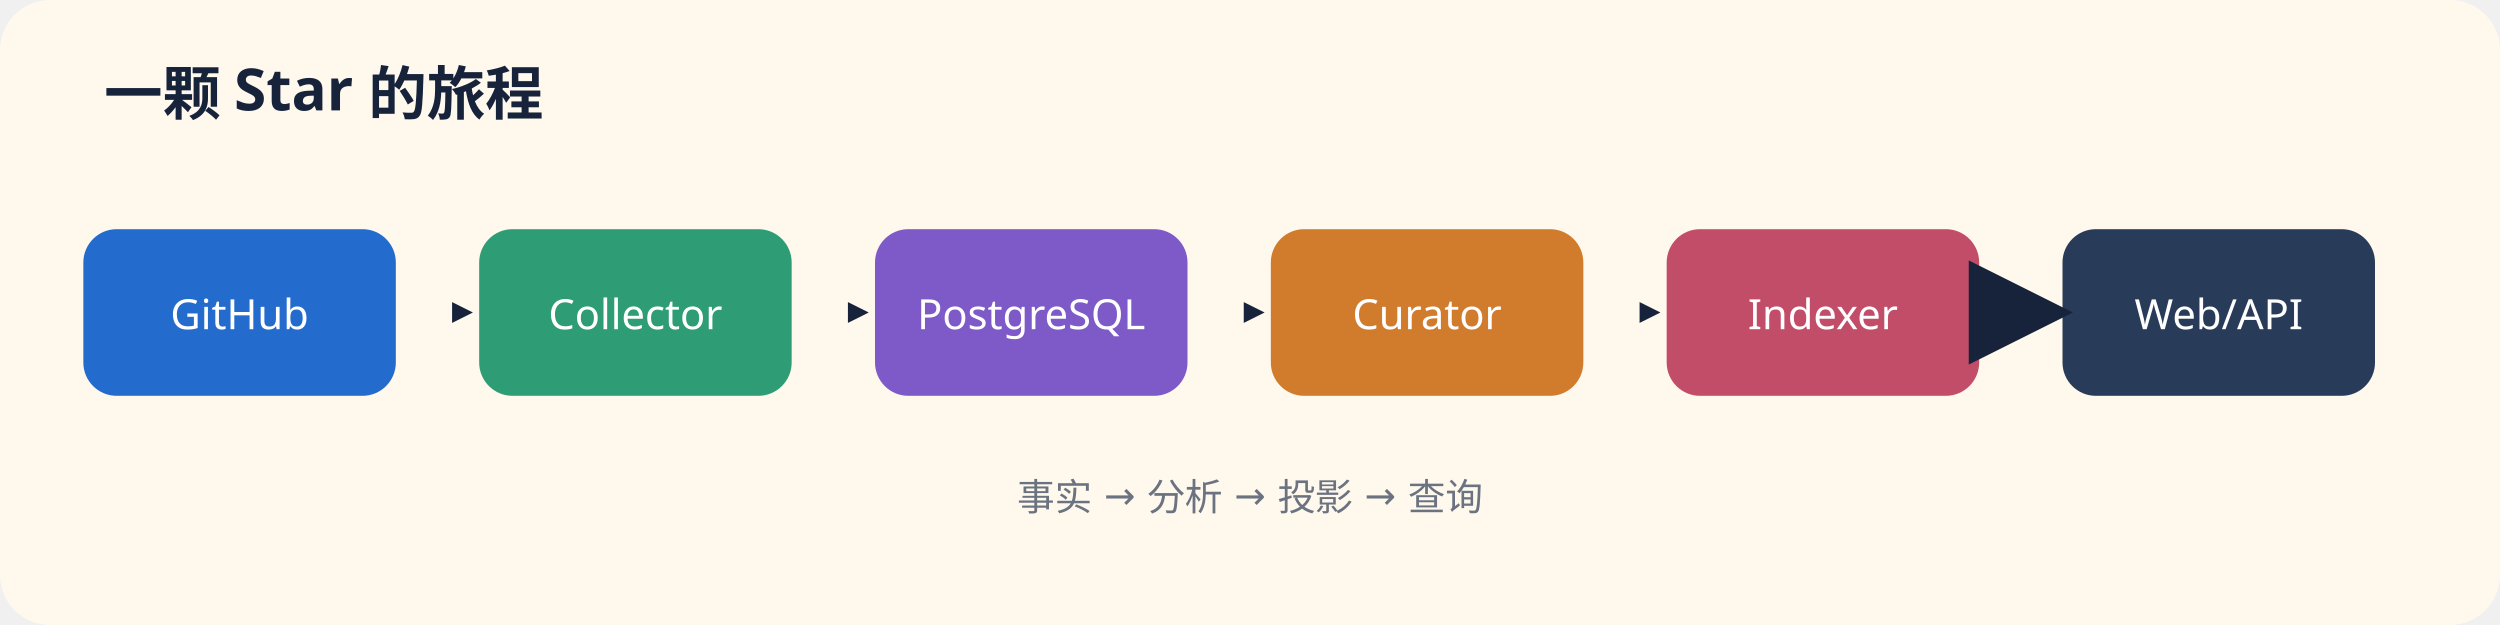
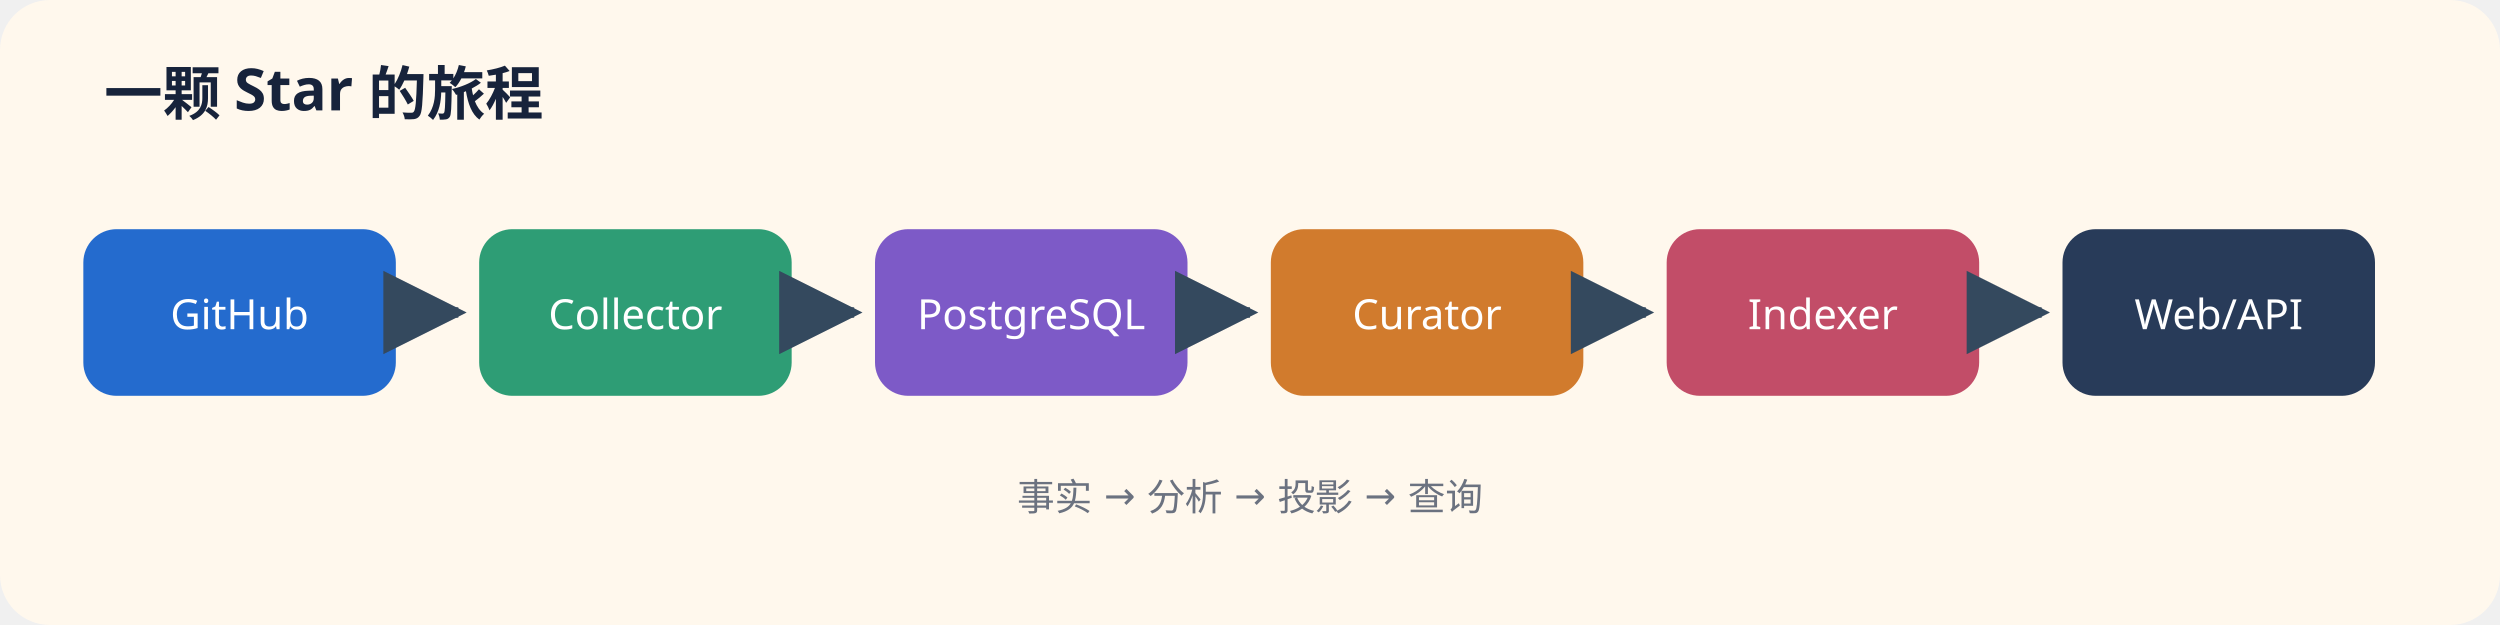
<svg xmlns="http://www.w3.org/2000/svg" width="1200" height="300" viewBox="0 0 1200 300">
  <defs>
-     <marker id="arrow" markerWidth="10" markerHeight="10" refX="8" refY="5" orient="auto">
-       <path d="M0 0 10 5 0 10z" fill="#17233b" />
+     <marker id="arrow" viewBox="0 0 10 10" refX="9" refY="5" markerWidth="8" markerHeight="8" orient="auto">
+       <path d="M0,0 L10,5 L0,10 Z" fill="#34495e" />
    </marker>
  </defs>
  <rect width="1200" height="300" rx="24" fill="#fff8ed" />
  <text x="50" y="55" fill="#17233b" font-size="28" font-family="sans-serif" font-weight="700">一颗 Star 的旅程</text>
  <g font-family="sans-serif" font-size="20" text-anchor="middle">
    <g fill="#246bce">
      <rect x="40" y="110" width="150" height="80" rx="16" />
      <text x="115" y="158" fill="white">GitHub</text>
    </g>
    <g fill="#2e9d75">
      <rect x="230" y="110" width="150" height="80" rx="16" />
      <text x="305" y="158" fill="white">Collector</text>
    </g>
    <g fill="#7d5ac7">
      <rect x="420" y="110" width="150" height="80" rx="16" />
      <text x="495" y="158" fill="white">PostgreSQL</text>
    </g>
    <g fill="#d17b2d">
      <rect x="610" y="110" width="150" height="80" rx="16" />
      <text x="685" y="158" fill="white">Curator</text>
    </g>
    <g fill="#c24d68">
      <rect x="800" y="110" width="150" height="80" rx="16" />
      <text x="875" y="158" fill="white">Indexer</text>
    </g>
    <g fill="#283b59">
      <rect x="990" y="110" width="150" height="80" rx="16" />
      <text x="1065" y="158" fill="white">Web/API</text>
    </g>
  </g>
-   <path d="M190 150h35" marker-end="url(#arrow)" />
-   <path d="M380 150h35" marker-end="url(#arrow)" />
-   <path d="M570 150h35" marker-end="url(#arrow)" />
-   <path d="M760 150h35" marker-end="url(#arrow)" />
-   <path d="M950 150h35" marker-end="url(#arrow)" stroke="#17233b" stroke-width="5" />
+   <g stroke="#34495e" stroke-width="5" fill="none" marker-end="url(#arrow)">
+     <path d="M190 150 H220" />
+     <path d="M380 150 H410" />
+     <path d="M570 150 H600" />
+     <path d="M760 150 H790" />
+     <path d="M950 150 H980" />
+   </g>
  <text x="600" y="245" fill="#6b7280" font-size="18" text-anchor="middle" font-family="sans-serif">事实 → 分析 → 投影 → 查询</text>
</svg>
